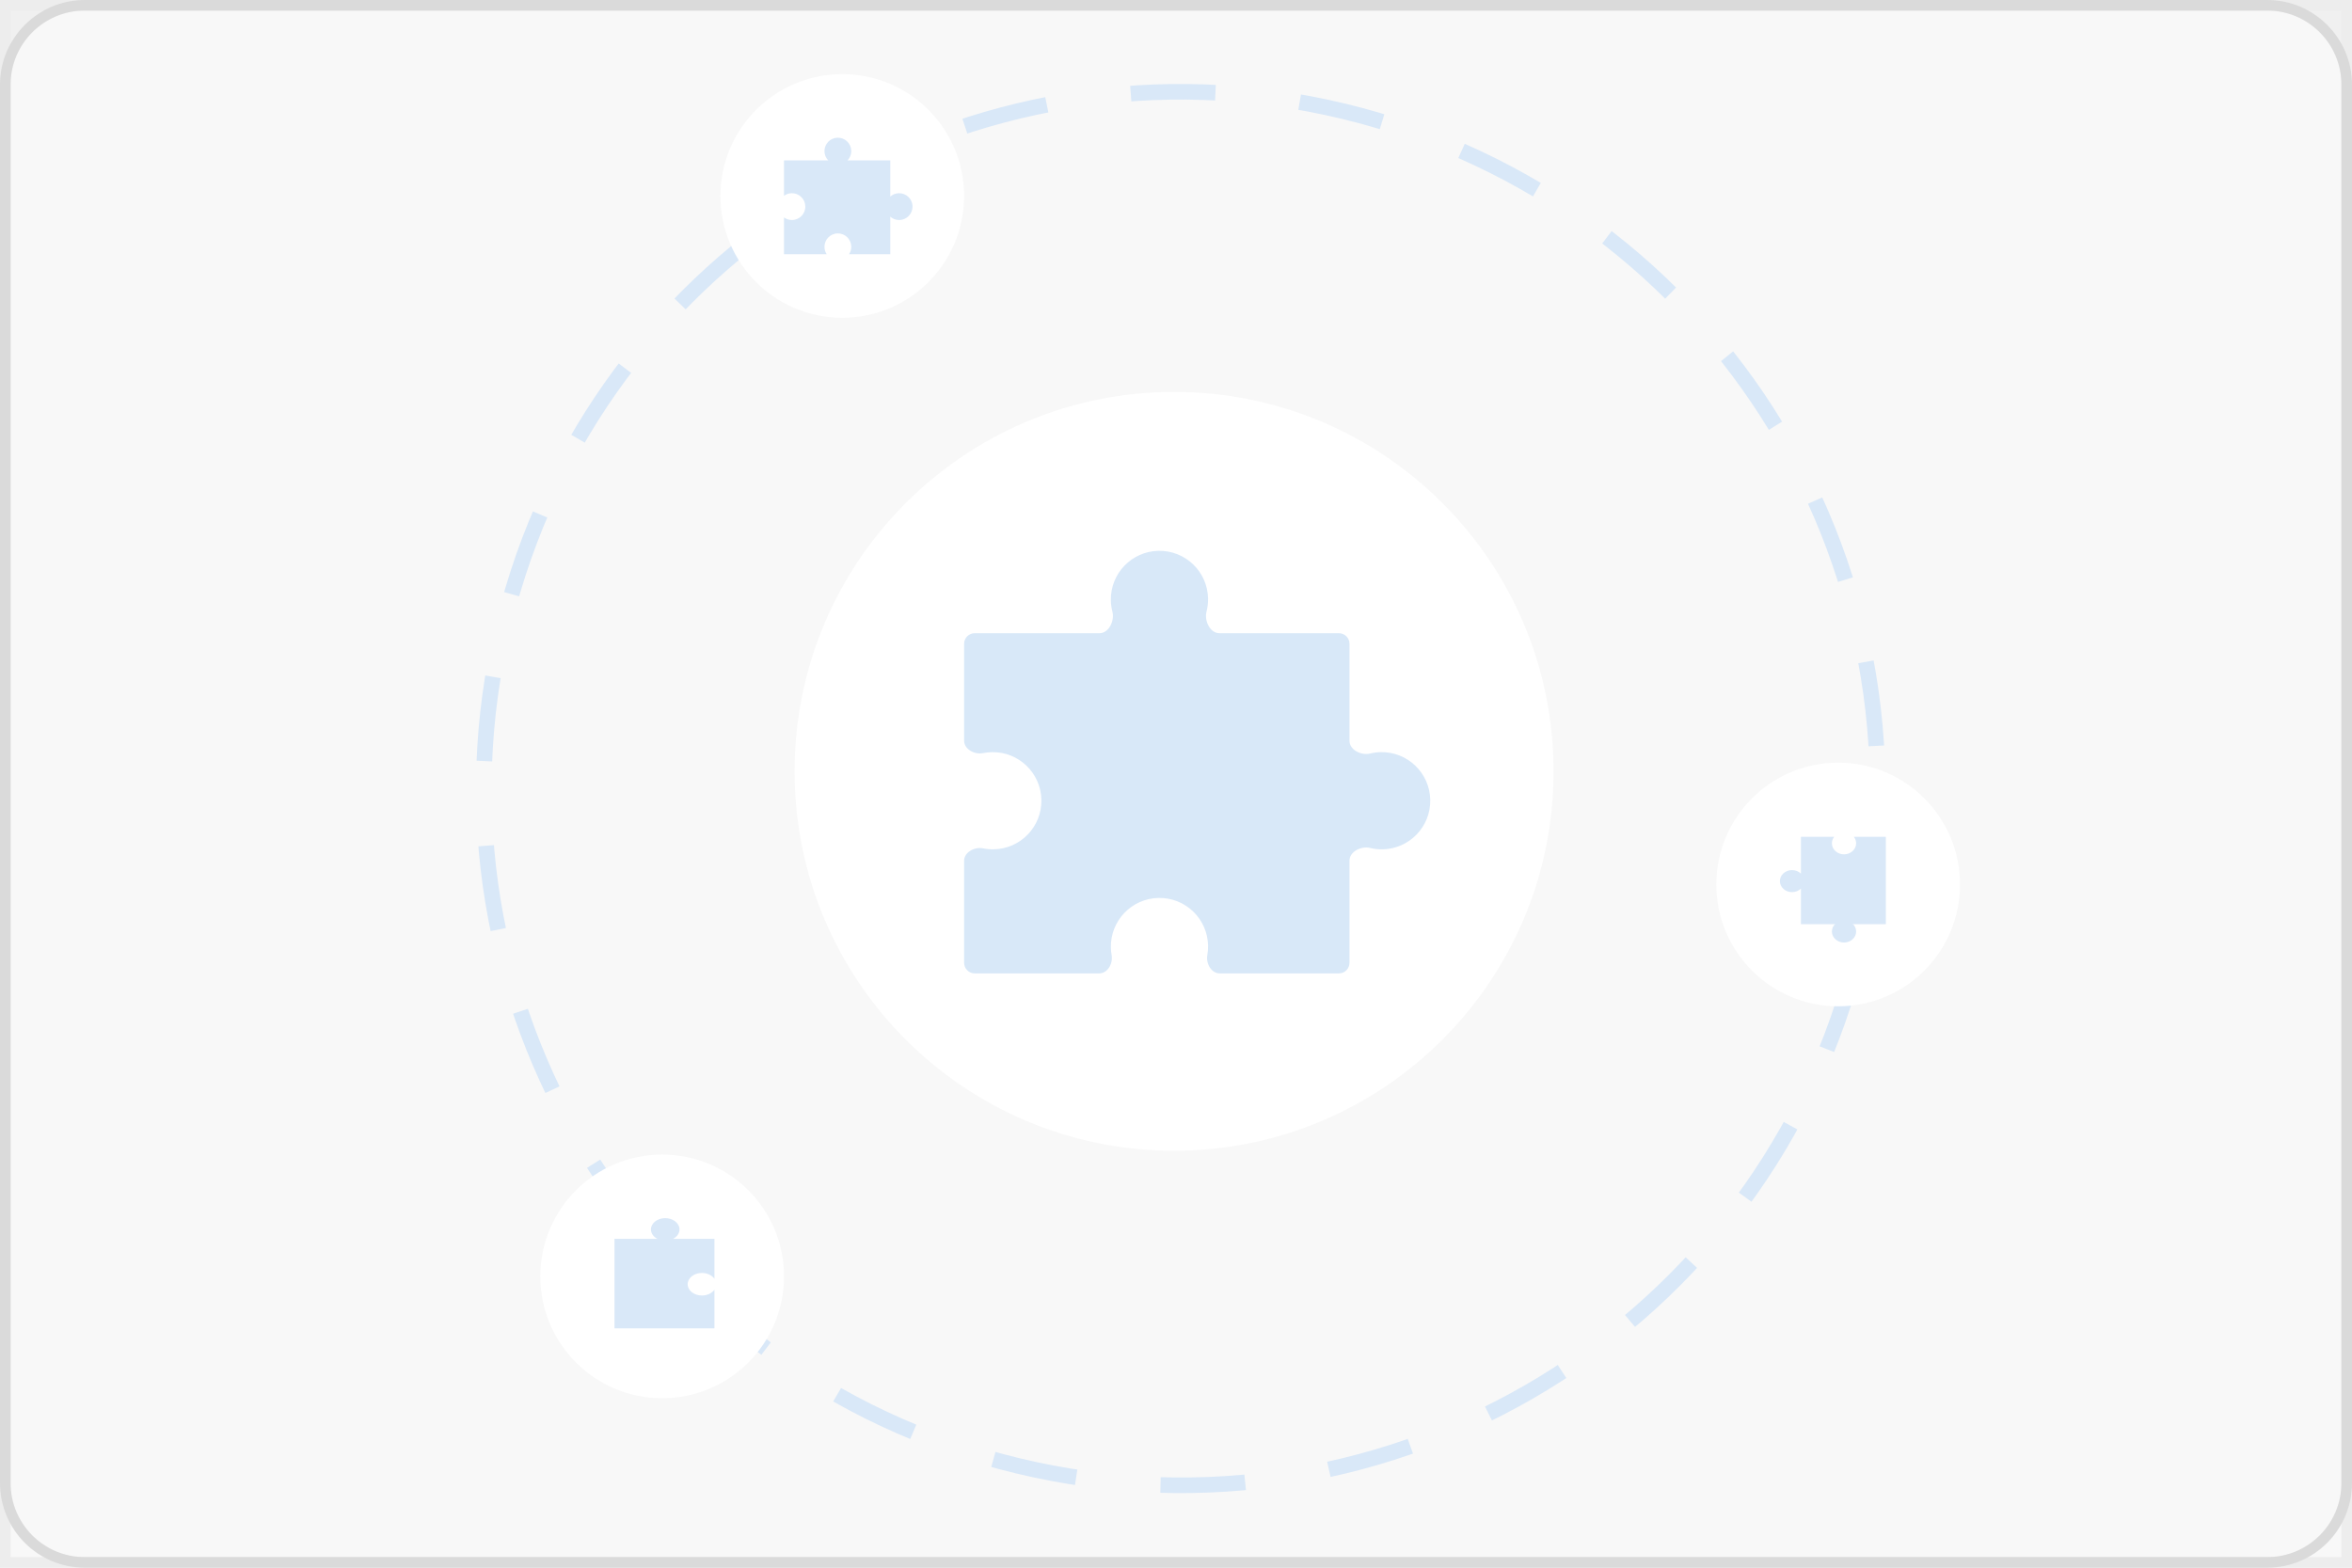
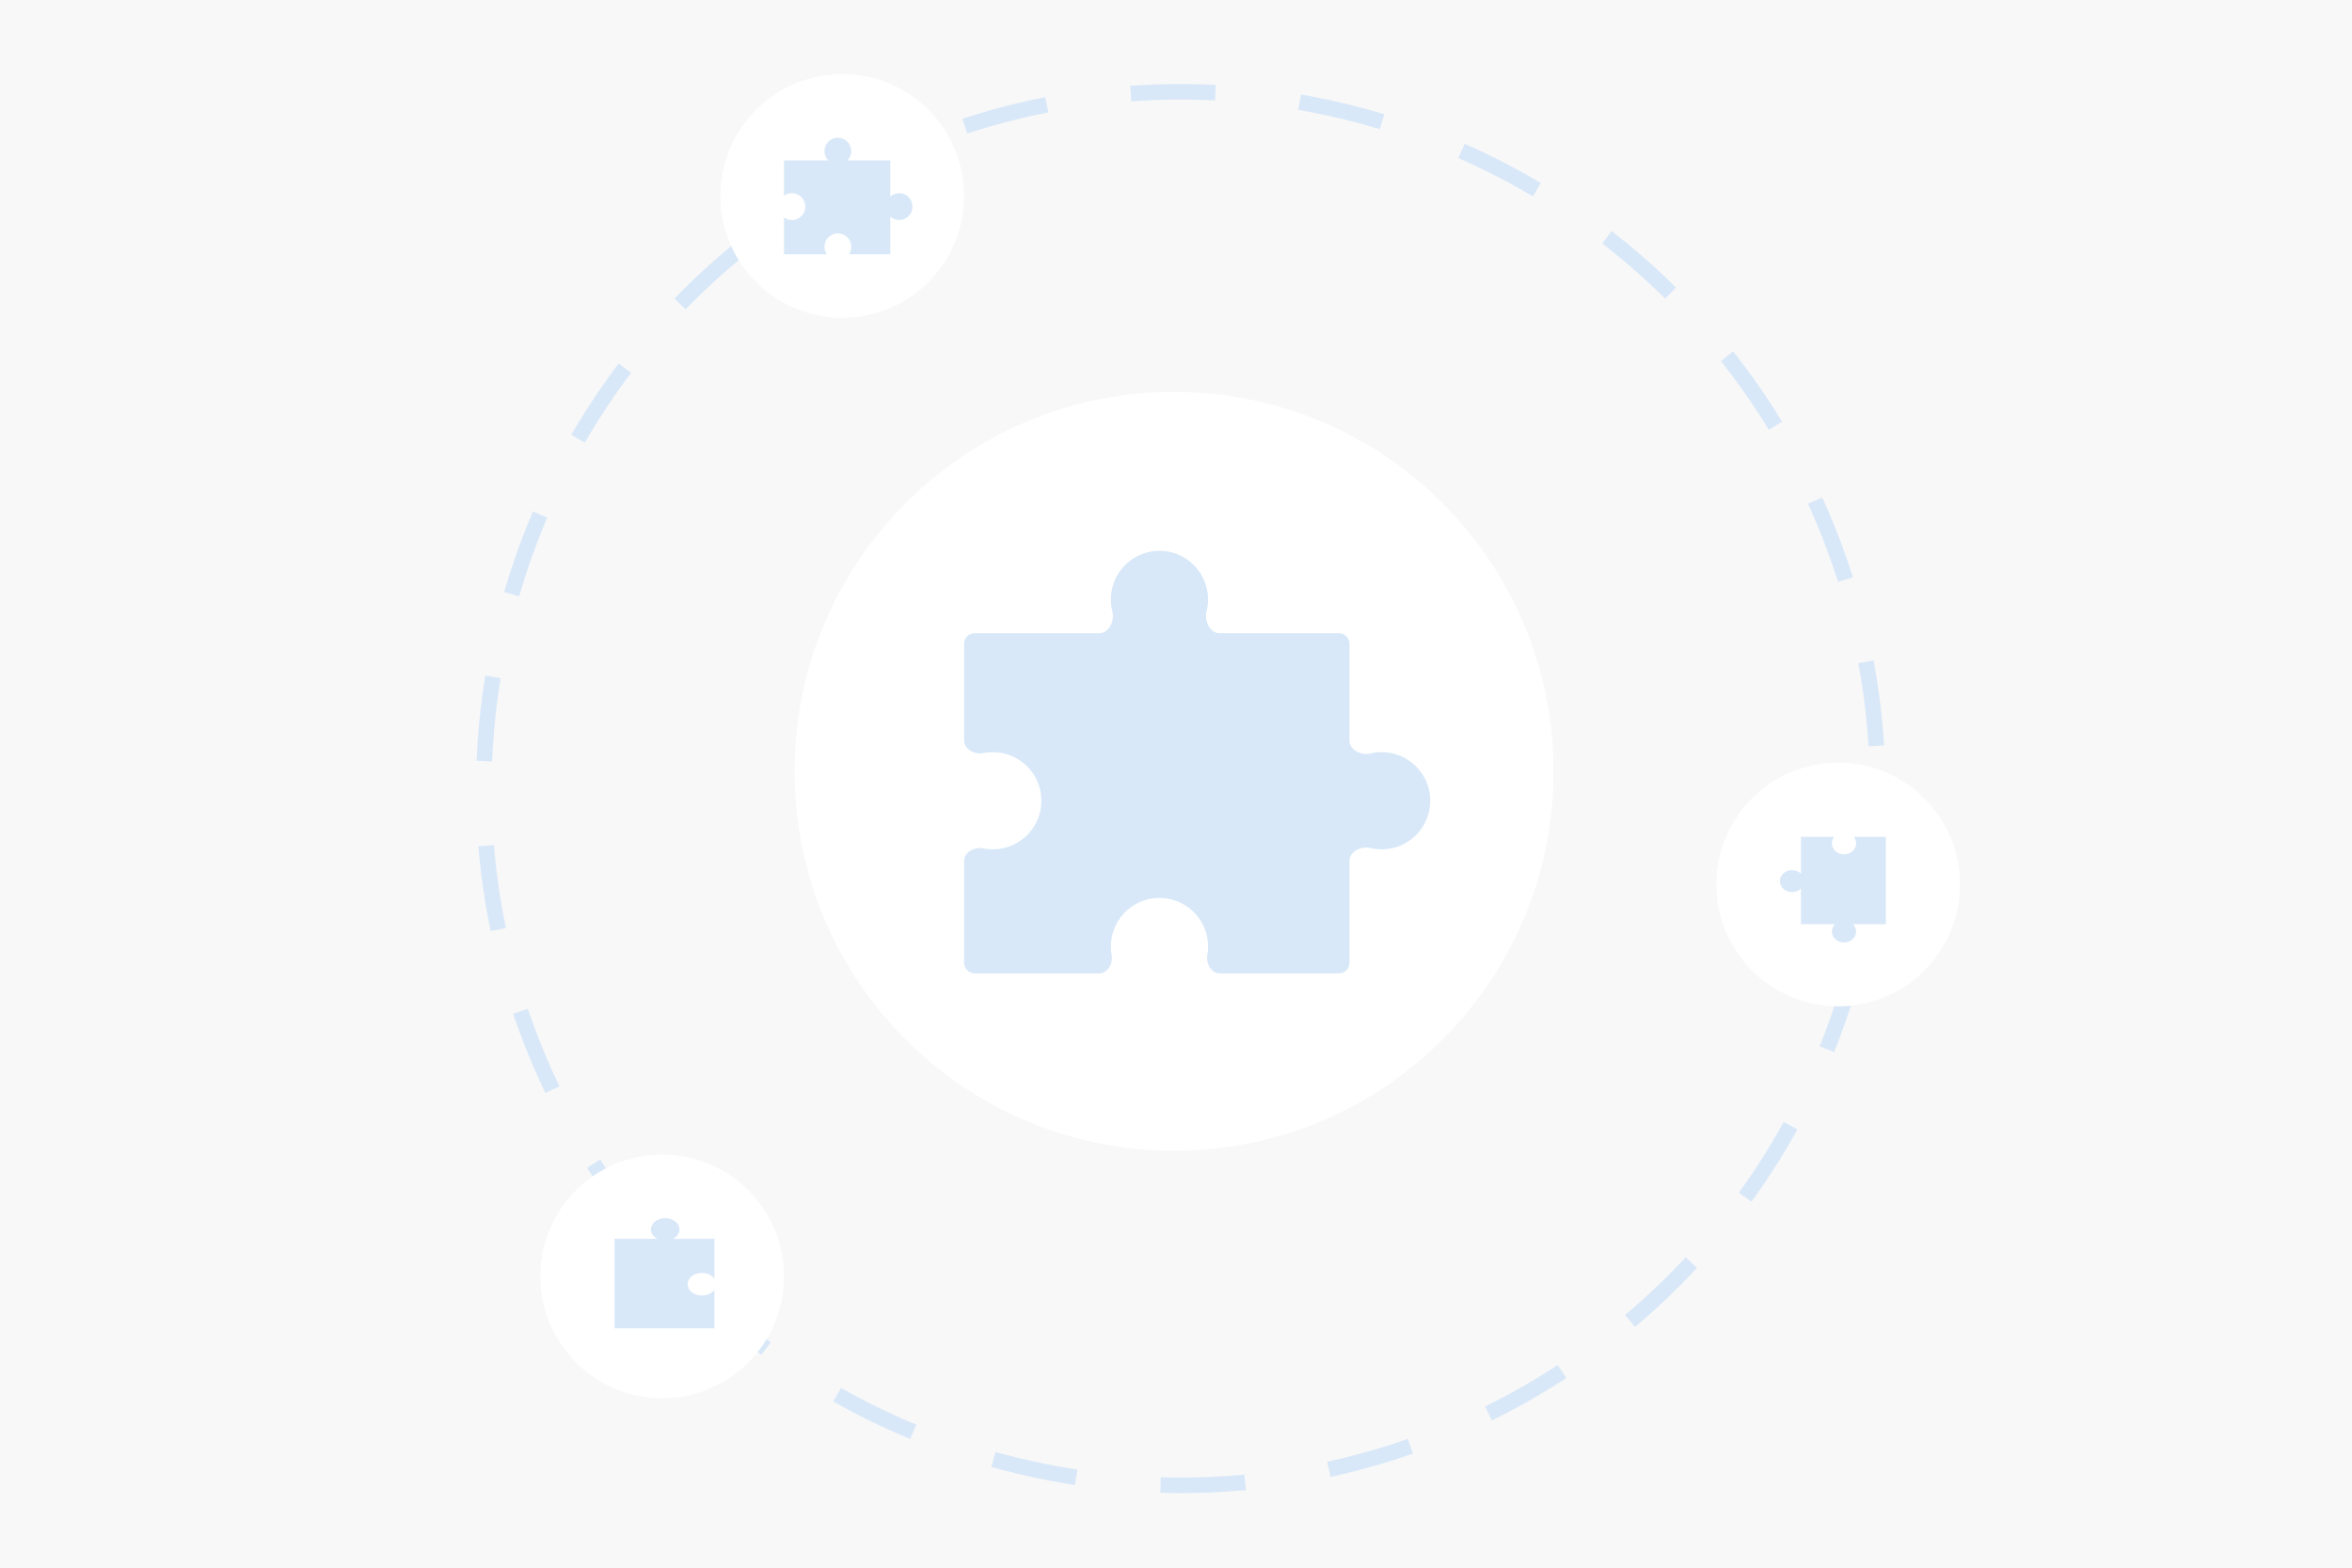
- <svg xmlns="http://www.w3.org/2000/svg" width="222" height="148" viewBox="0 0 222 148" fill="none">
-   <g clip-path="url(#clip0_220_537)">
-     <path d="M0 8C0 3.582 3.582 0 8 0H214C218.418 0 222 3.582 222 8V148H0V8Z" fill="#F8F8F8" />
-     <circle cx="111.444" cy="74.444" r="65.763" transform="rotate(15 111.444 74.4439)" stroke="#D9E8F8" stroke-width="1.472" stroke-dasharray="8 8" />
-     <circle cx="110.819" cy="72.819" r="35.819" fill="white" />
-     <circle cx="79.5" cy="18.5" r="11.5" fill="white" />
-     <path fill-rule="evenodd" clip-rule="evenodd" d="M78.175 15.145C77.96 14.923 77.826 14.622 77.819 14.289C77.806 13.591 78.361 13.014 79.06 13C79.758 12.987 80.335 13.542 80.349 14.241C80.356 14.591 80.219 14.911 79.993 15.145H84.03V18.557C84.247 18.366 84.531 18.247 84.843 18.241C85.541 18.228 86.118 18.783 86.132 19.482C86.145 20.18 85.59 20.757 84.891 20.771C84.561 20.777 84.259 20.657 84.03 20.454V24H80.139C80.276 23.793 80.354 23.544 80.349 23.277C80.336 22.578 79.759 22.023 79.06 22.036C78.362 22.049 77.806 22.627 77.82 23.325C77.824 23.575 77.901 23.806 78.03 24H74V20.527C74.216 20.685 74.483 20.776 74.771 20.771C75.469 20.757 76.025 20.18 76.011 19.482C75.998 18.783 75.421 18.228 74.723 18.241C74.452 18.246 74.203 18.336 74 18.485V15.145H78.175Z" fill="#D9E8F8" />
-     <circle cx="173.5" cy="83.5" r="11.5" fill="white" />
-     <circle cx="62.5" cy="120.5" r="11.5" transform="rotate(180 62.5 120.5)" fill="white" />
-     <path fill-rule="evenodd" clip-rule="evenodd" d="M64.907 121.26C64.892 120.672 65.484 120.186 66.229 120.175C66.746 120.167 67.201 120.391 67.435 120.726L67.435 116.958L63.524 116.958C63.9 116.764 64.145 116.426 64.136 116.045C64.122 115.457 63.507 114.989 62.763 115C62.019 115.011 61.427 115.497 61.441 116.086C61.45 116.452 61.692 116.772 62.053 116.958L58 116.958L58 125.404L67.435 125.404L67.435 121.754C67.21 122.076 66.779 122.297 66.28 122.305C65.536 122.316 64.921 121.848 64.907 121.26Z" fill="#D9E8F8" />
-     <path fill-rule="evenodd" clip-rule="evenodd" d="M178 79L178 87.251L169.985 87.251L169.985 83.89C169.78 84.09 169.491 84.218 169.167 84.223C168.535 84.234 168.012 83.777 168 83.203C167.988 82.628 168.491 82.153 169.123 82.142C169.463 82.136 169.77 82.265 169.985 82.475L169.985 79L173.128 79C172.985 79.177 172.903 79.397 172.908 79.634C172.92 80.209 173.442 80.666 174.074 80.655C174.707 80.644 175.209 80.169 175.197 79.594C175.193 79.372 175.111 79.167 174.977 79L178 79Z" fill="#D9E8F8" />
-     <ellipse cx="1.145" cy="1.041" rx="1.145" ry="1.041" transform="matrix(-0.99985 0.0173015 -0.020945 -0.999781 175.219 88.9603)" fill="#D9E8F8" />
-     <path fill-rule="evenodd" clip-rule="evenodd" d="M103.781 59.779C104.665 59.779 105.219 58.599 104.997 57.744C104.909 57.402 104.858 57.044 104.851 56.675C104.803 54.142 106.818 52.049 109.351 52.001C111.884 51.953 113.977 53.967 114.026 56.501C114.034 56.931 113.982 57.348 113.879 57.745C113.657 58.599 114.212 59.779 115.095 59.779H126.376C126.928 59.779 127.376 60.226 127.376 60.779V69.938C127.376 70.799 128.485 71.341 129.322 71.138C129.644 71.059 129.98 71.015 130.325 71.008C132.858 70.96 134.951 72.975 134.999 75.508C135.047 78.041 133.033 80.134 130.499 80.183C130.093 80.19 129.698 80.145 129.322 80.053C128.485 79.849 127.376 80.391 127.376 81.252V90.894C127.376 91.447 126.928 91.894 126.376 91.894H115.129C114.331 91.894 113.814 90.962 113.956 90.177C114.008 89.883 114.033 89.581 114.027 89.272C113.979 86.739 111.886 84.724 109.353 84.772C106.819 84.82 104.805 86.913 104.853 89.447C104.858 89.695 104.882 89.939 104.925 90.176C105.066 90.962 104.549 91.894 103.751 91.894H92C91.448 91.894 91 91.447 91 90.894V81.271C91 80.452 91.987 79.928 92.789 80.091C93.114 80.157 93.451 80.189 93.796 80.183C96.329 80.134 98.344 78.041 98.295 75.508C98.247 72.975 96.154 70.96 93.621 71.008C93.336 71.014 93.058 71.045 92.789 71.1C91.987 71.263 91 70.738 91 69.919V60.779C91 60.226 91.448 59.779 92 59.779H103.781Z" fill="#D8E8F8" />
+ <svg xmlns="http://www.w3.org/2000/svg" width="222" height="148" viewBox="0 0 222 148" fill="none" version="1.1" id="svg35">
+   <rect style="fill:#f8f8f8;stroke-width:1.89" id="rect372" width="222" height="148" x="0" y="0" />
+   <g clip-path="url(#clip0_220_537)" id="g24">
+     <path d="M0 8C0 3.582 3.582 0 8 0H214C218.418 0 222 3.582 222 8V148H0V8Z" fill="#F8F8F8" id="path2" />
+     <circle cx="111.444" cy="74.444" r="65.763" transform="rotate(15 111.444 74.4439)" stroke="#D9E8F8" stroke-width="1.472" stroke-dasharray="8 8" id="circle4" />
+     <circle cx="110.819" cy="72.819" r="35.819" fill="white" id="circle6" />
+     <circle cx="79.5" cy="18.5" r="11.5" fill="white" id="circle8" />
+     <path fill-rule="evenodd" clip-rule="evenodd" d="M78.175 15.145C77.96 14.923 77.826 14.622 77.819 14.289C77.806 13.591 78.361 13.014 79.06 13C79.758 12.987 80.335 13.542 80.349 14.241C80.356 14.591 80.219 14.911 79.993 15.145H84.03V18.557C84.247 18.366 84.531 18.247 84.843 18.241C85.541 18.228 86.118 18.783 86.132 19.482C86.145 20.18 85.59 20.757 84.891 20.771C84.561 20.777 84.259 20.657 84.03 20.454V24H80.139C80.276 23.793 80.354 23.544 80.349 23.277C80.336 22.578 79.759 22.023 79.06 22.036C78.362 22.049 77.806 22.627 77.82 23.325C77.824 23.575 77.901 23.806 78.03 24H74V20.527C74.216 20.685 74.483 20.776 74.771 20.771C75.469 20.757 76.025 20.18 76.011 19.482C75.998 18.783 75.421 18.228 74.723 18.241C74.452 18.246 74.203 18.336 74 18.485V15.145H78.175Z" fill="#D9E8F8" id="path10" />
+     <circle cx="173.5" cy="83.5" r="11.5" fill="white" id="circle12" />
+     <circle cx="62.5" cy="120.5" r="11.5" transform="rotate(180 62.5 120.5)" fill="white" id="circle14" />
+     <path fill-rule="evenodd" clip-rule="evenodd" d="M64.907 121.26C64.892 120.672 65.484 120.186 66.229 120.175C66.746 120.167 67.201 120.391 67.435 120.726L67.435 116.958L63.524 116.958C63.9 116.764 64.145 116.426 64.136 116.045C64.122 115.457 63.507 114.989 62.763 115C62.019 115.011 61.427 115.497 61.441 116.086C61.45 116.452 61.692 116.772 62.053 116.958L58 116.958L58 125.404L67.435 125.404L67.435 121.754C67.21 122.076 66.779 122.297 66.28 122.305C65.536 122.316 64.921 121.848 64.907 121.26Z" fill="#D9E8F8" id="path16" />
+     <path fill-rule="evenodd" clip-rule="evenodd" d="M178 79L178 87.251L169.985 87.251L169.985 83.89C169.78 84.09 169.491 84.218 169.167 84.223C168.535 84.234 168.012 83.777 168 83.203C167.988 82.628 168.491 82.153 169.123 82.142C169.463 82.136 169.77 82.265 169.985 82.475L169.985 79L173.128 79C172.985 79.177 172.903 79.397 172.908 79.634C172.92 80.209 173.442 80.666 174.074 80.655C174.707 80.644 175.209 80.169 175.197 79.594C175.193 79.372 175.111 79.167 174.977 79L178 79Z" fill="#D9E8F8" id="path18" />
+     <ellipse cx="1.145" cy="1.041" rx="1.145" ry="1.041" transform="matrix(-0.99985 0.0173015 -0.020945 -0.999781 175.219 88.9603)" fill="#D9E8F8" id="ellipse20" />
+     <path fill-rule="evenodd" clip-rule="evenodd" d="M103.781 59.779C104.665 59.779 105.219 58.599 104.997 57.744C104.909 57.402 104.858 57.044 104.851 56.675C104.803 54.142 106.818 52.049 109.351 52.001C111.884 51.953 113.977 53.967 114.026 56.501C114.034 56.931 113.982 57.348 113.879 57.745C113.657 58.599 114.212 59.779 115.095 59.779H126.376C126.928 59.779 127.376 60.226 127.376 60.779V69.938C127.376 70.799 128.485 71.341 129.322 71.138C129.644 71.059 129.98 71.015 130.325 71.008C132.858 70.96 134.951 72.975 134.999 75.508C135.047 78.041 133.033 80.134 130.499 80.183C130.093 80.19 129.698 80.145 129.322 80.053C128.485 79.849 127.376 80.391 127.376 81.252V90.894C127.376 91.447 126.928 91.894 126.376 91.894H115.129C114.331 91.894 113.814 90.962 113.956 90.177C114.008 89.883 114.033 89.581 114.027 89.272C113.979 86.739 111.886 84.724 109.353 84.772C106.819 84.82 104.805 86.913 104.853 89.447C104.858 89.695 104.882 89.939 104.925 90.176C105.066 90.962 104.549 91.894 103.751 91.894H92C91.448 91.894 91 91.447 91 90.894V81.271C91 80.452 91.987 79.928 92.789 80.091C93.114 80.157 93.451 80.189 93.796 80.183C96.329 80.134 98.344 78.041 98.295 75.508C98.247 72.975 96.154 70.96 93.621 71.008C93.336 71.014 93.058 71.045 92.789 71.1C91.987 71.263 91 70.738 91 69.919V60.779C91 60.226 91.448 59.779 92 59.779H103.781Z" fill="#D8E8F8" id="path22" />
  </g>
-   <rect x="0.5" y="0.5" width="221" height="147" stroke="#EDEDED" />
-   <rect x="0.5" y="0.5" width="221" height="147" rx="7.5" stroke="#DADADA" />
-   <defs>
+   <defs id="defs33">
    <clipPath id="clip0_220_537">
-       <rect width="222" height="148" fill="white" />
+       <rect width="222" height="148" fill="white" id="rect30" />
    </clipPath>
  </defs>
</svg>
